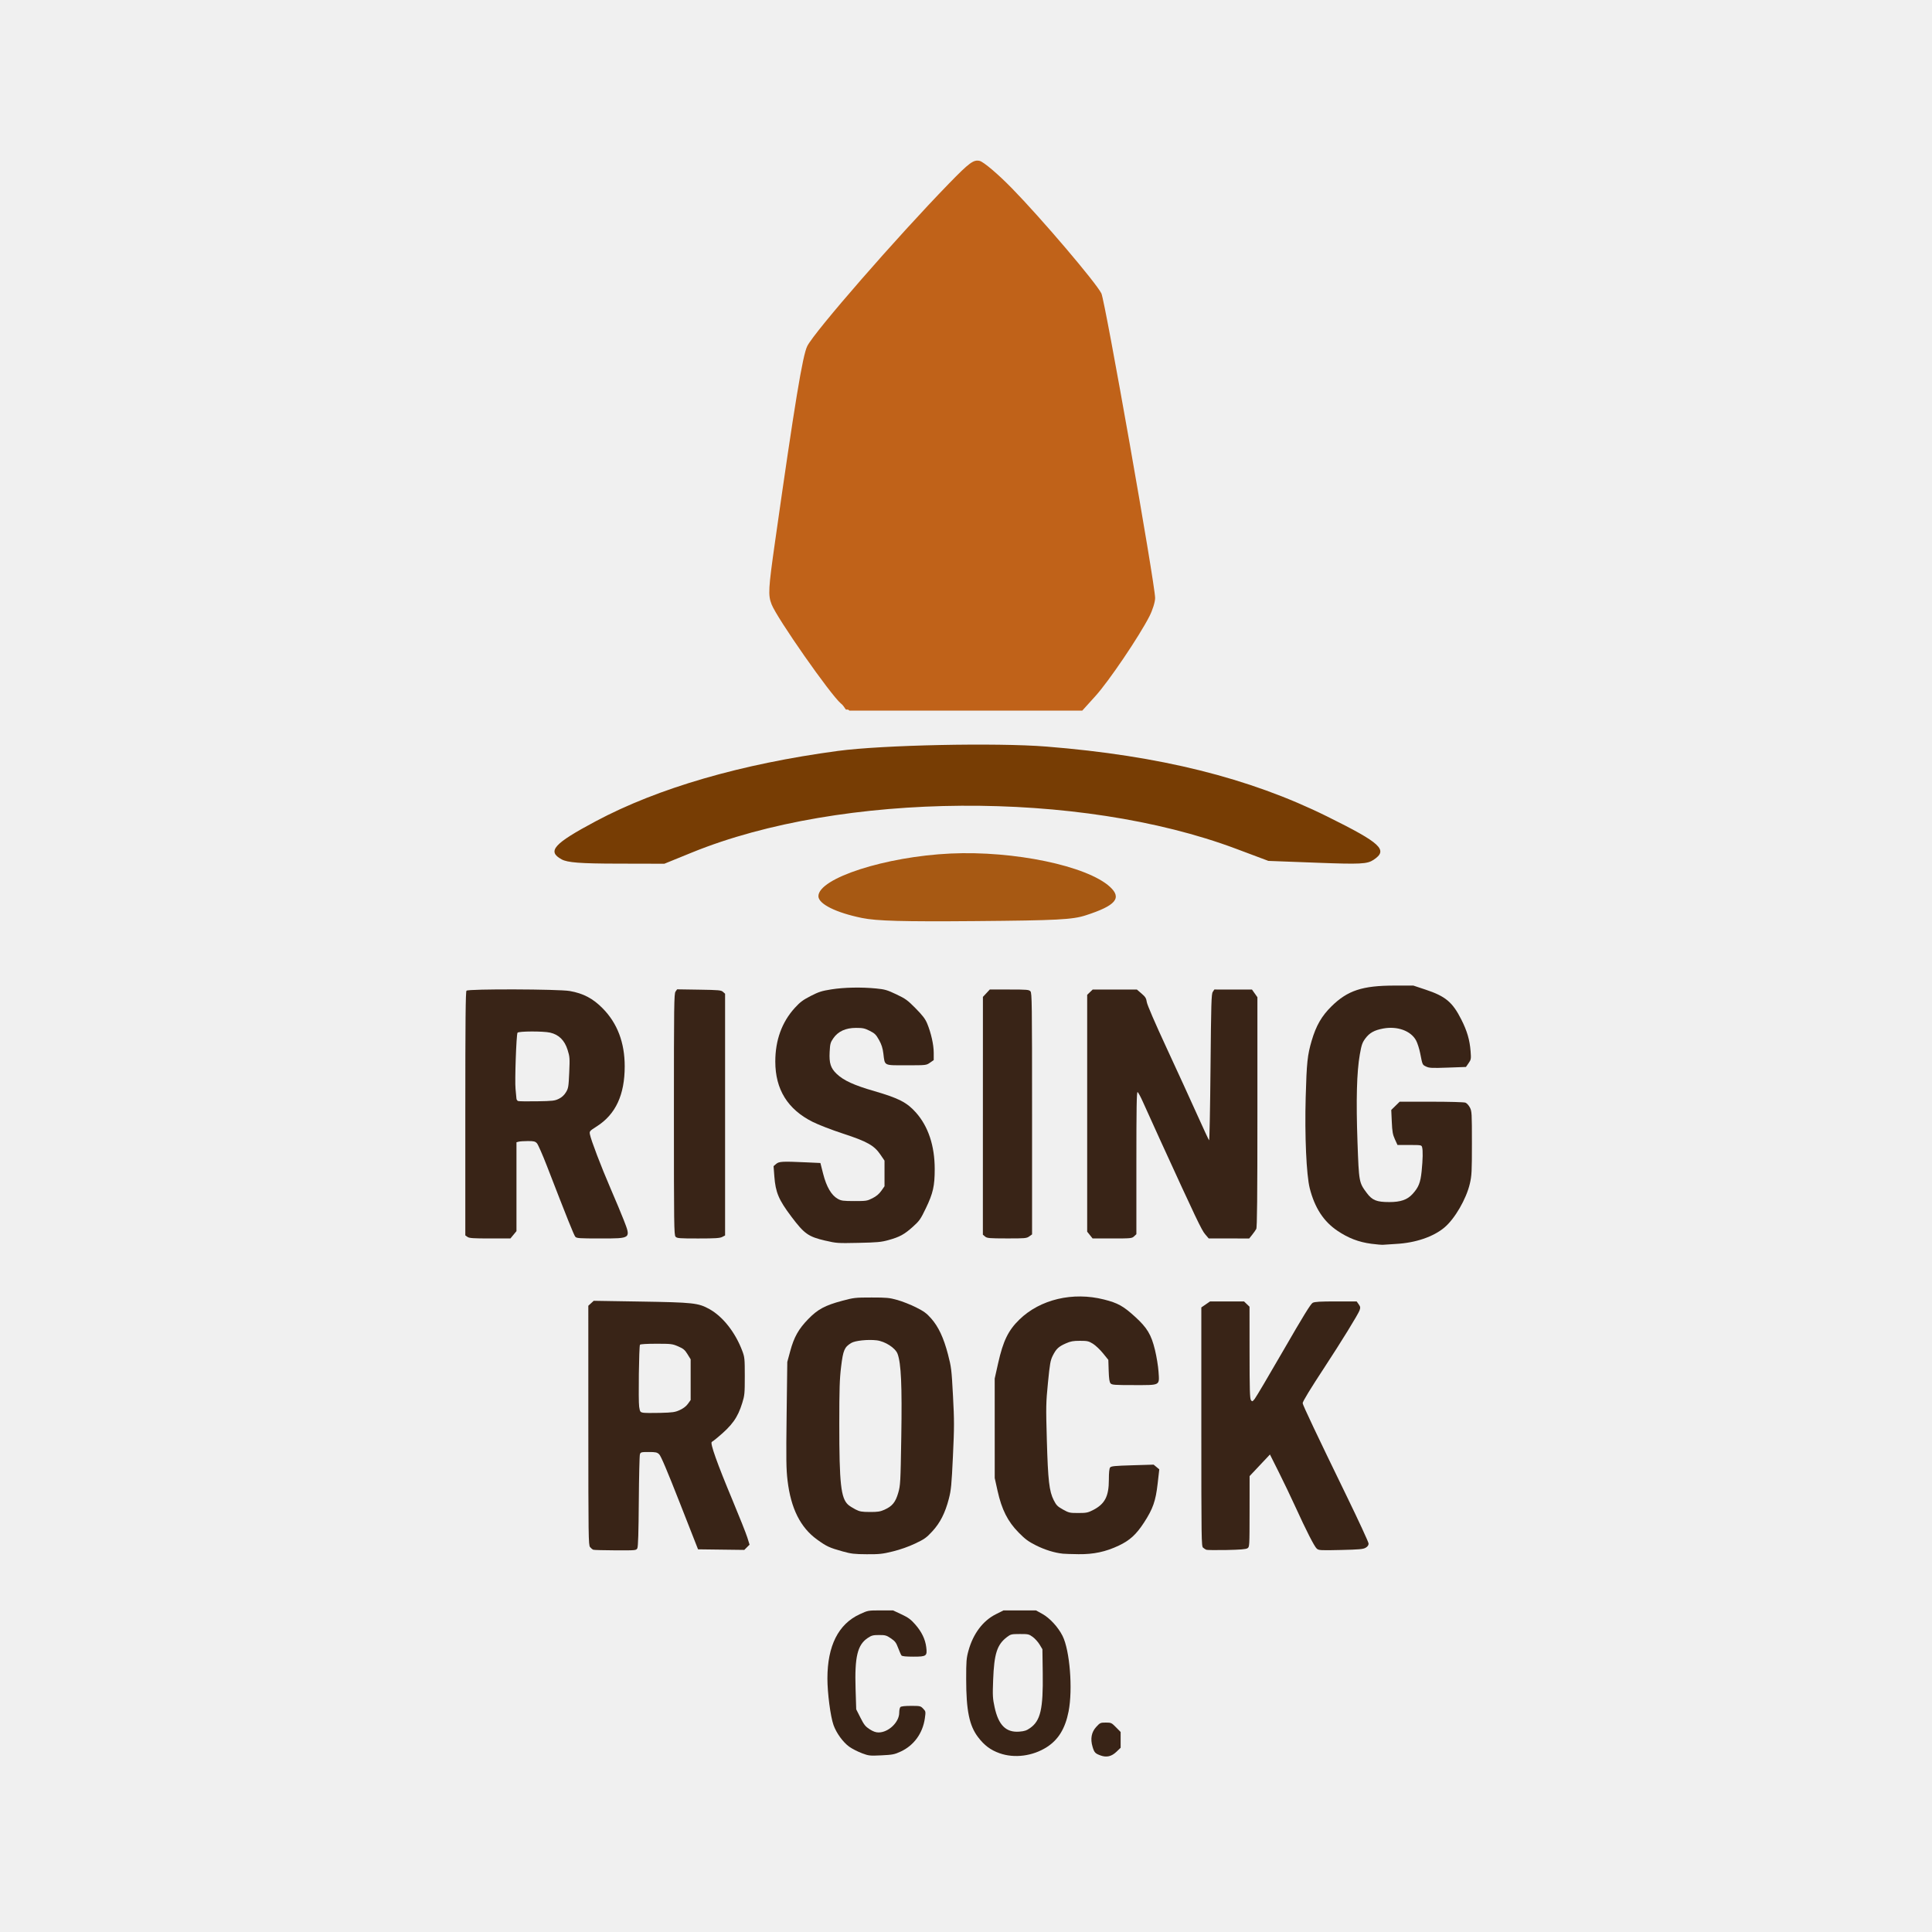
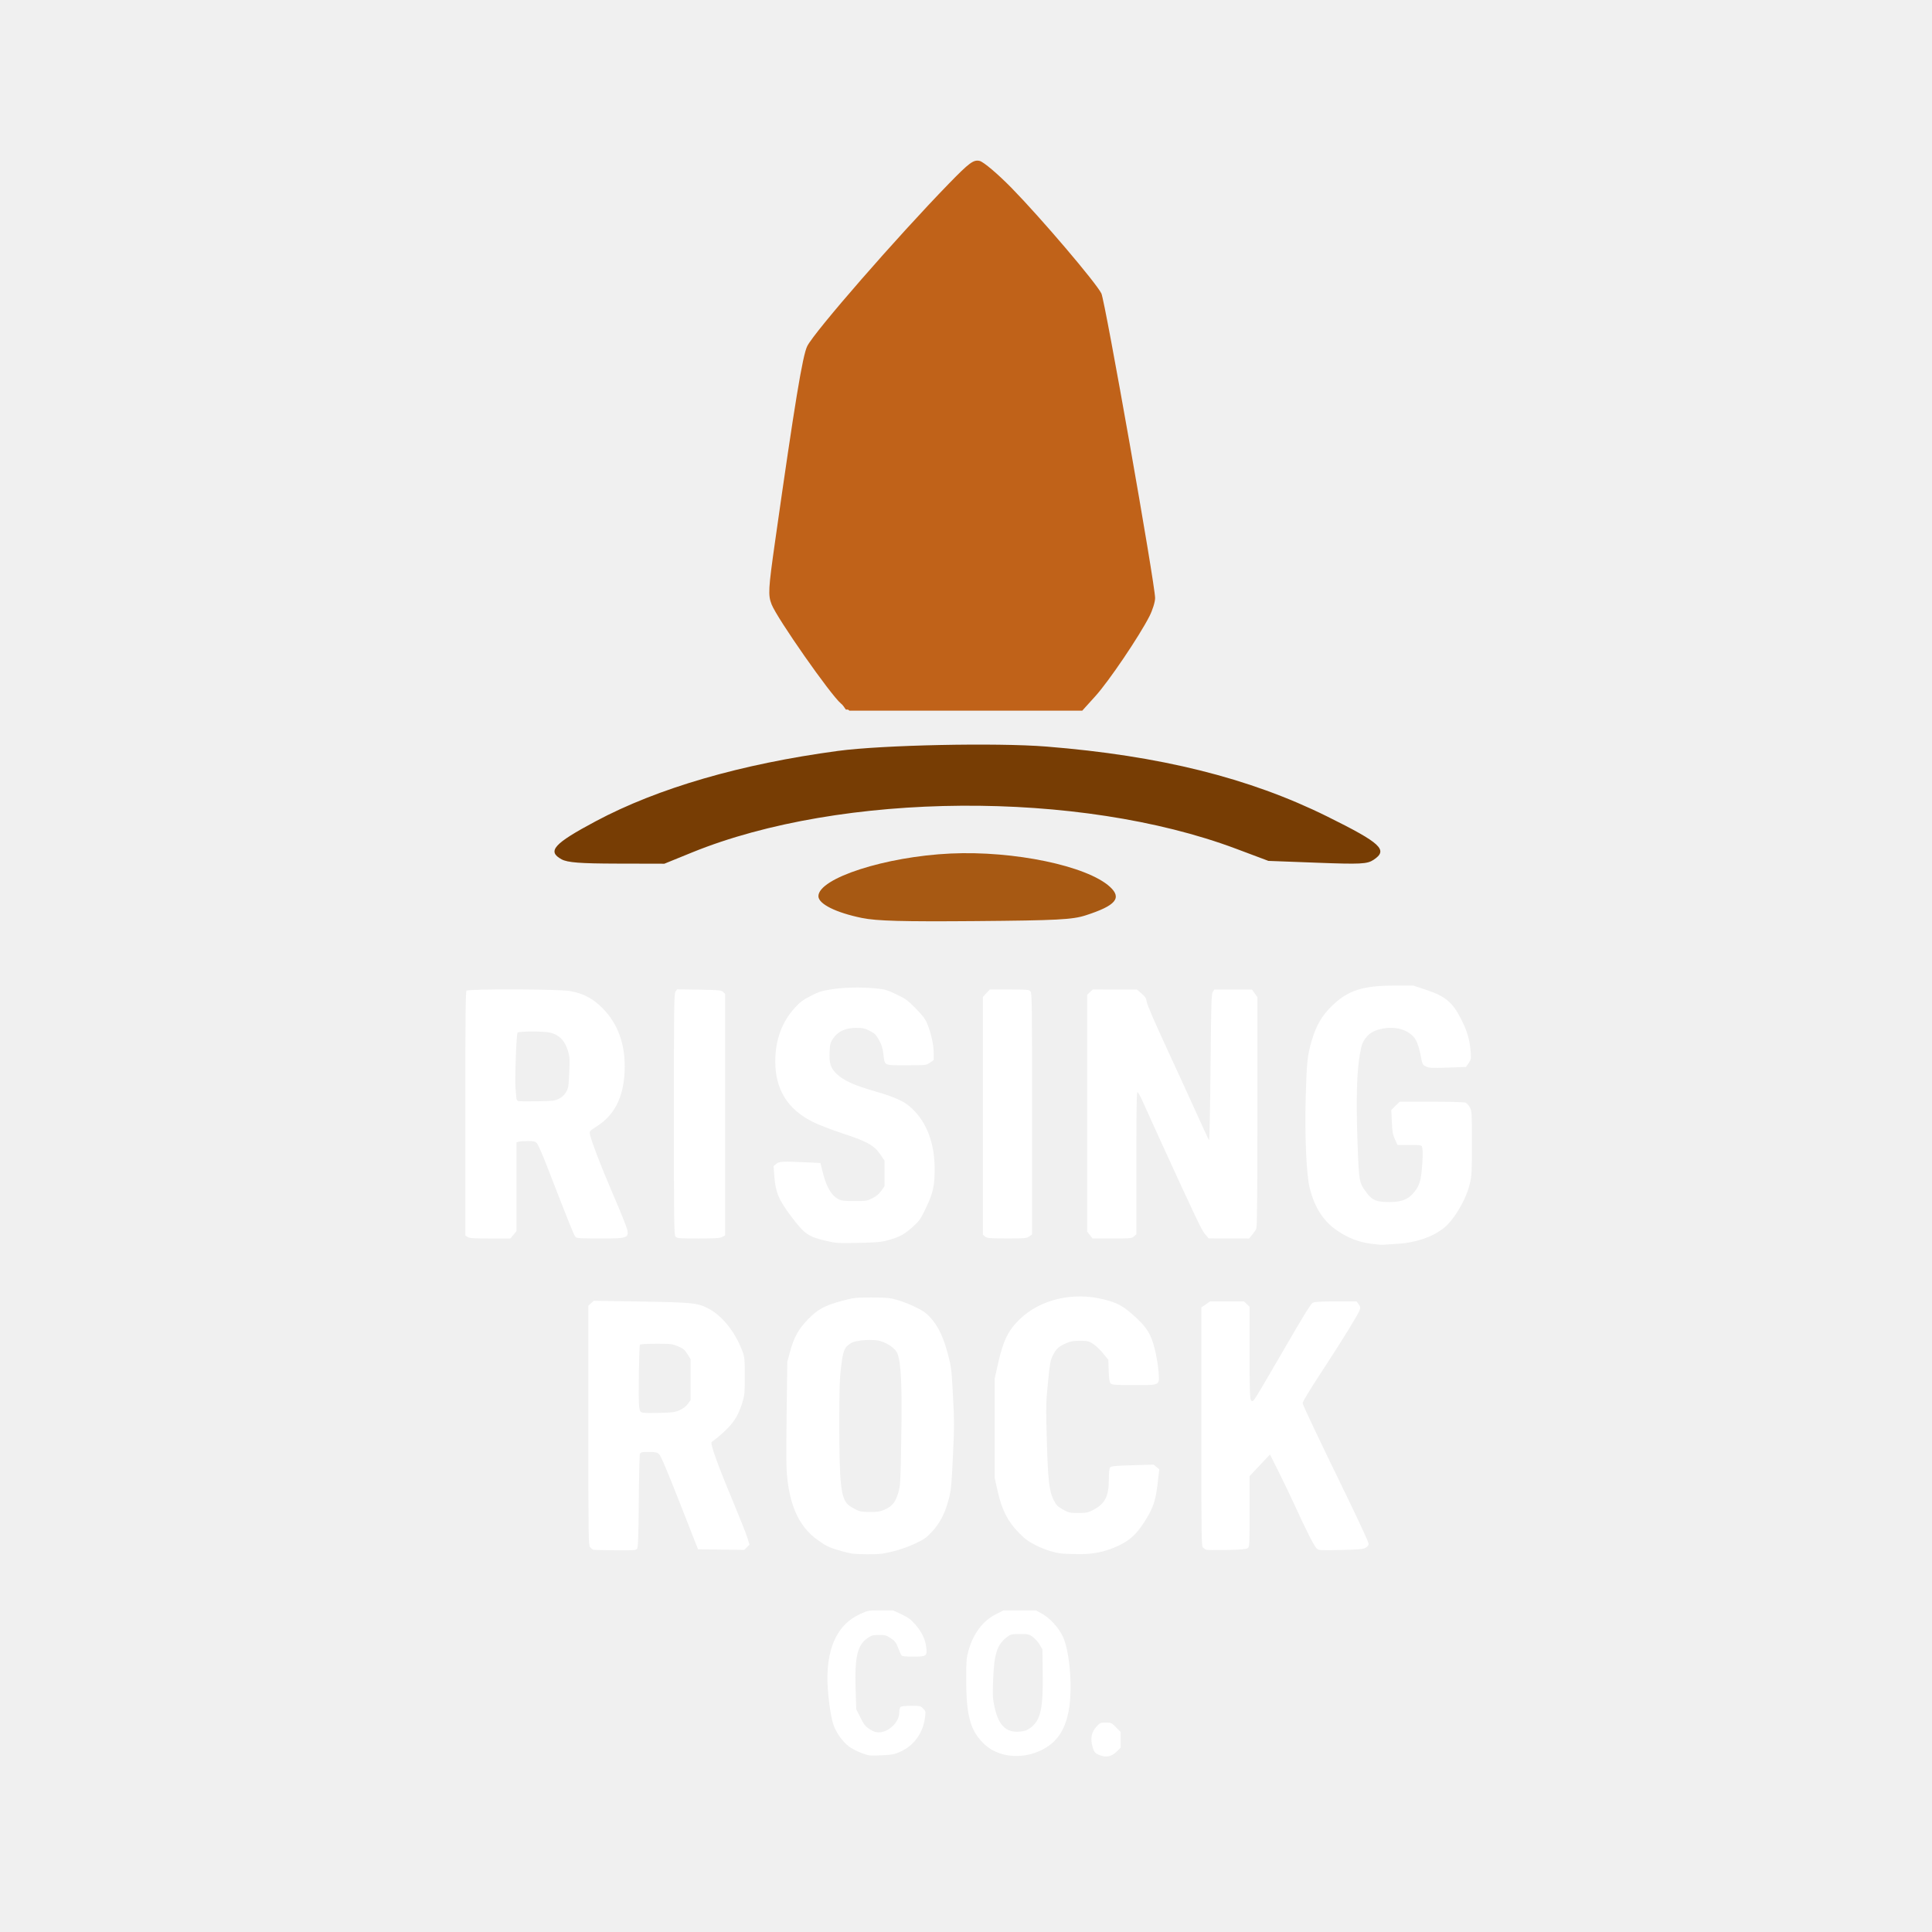
<svg xmlns="http://www.w3.org/2000/svg" width="180" height="180" viewBox="0 0 180 180" version="1.1" id="svg5" xml:space="preserve">
  <defs id="defs2" />
  <g id="layer1">
-     <g id="g21860" transform="matrix(1.088184,0,0,1.088184,-119.9701,-3.778207)">
-       <path style="fill:#c1631a;fill-opacity:1;stroke-width:0.674" d="m 179.583,59.811 c -1.697,-2.427 -3.085,-5.14 -3.085,-6.029 0,-2.506 2.65,-19.937 3.163,-20.802 0.251,-0.423 3.481,-4.165 7.177,-8.315 6.055,-6.798 6.844,-7.46 7.963,-6.676 1.401,0.981 7.574,7.913 8.992,10.095 0.511,0.787 1.905,7.157 3.098,14.156 2.428,14.243 2.468,13.887 -2.203,19.553 l -2.003,2.43 h -10.008 -10.008 z" id="path12243" />
-       <path style="fill:#a75913;fill-opacity:1;stroke-width:0.238" d="m 184.047,82.067 c -2.242,-0.46 -3.733,-1.207 -3.729,-1.867 0.009,-1.54 5.746,-3.391 11.315,-3.651 5.422,-0.253 11.679,1.053 13.642,2.848 1.056,0.966 0.504,1.614 -2.085,2.448 -1.128,0.363 -2.436,0.431 -9.412,0.489 -6.238,0.052 -8.476,-0.01 -9.731,-0.267 z" id="path18775" />
-       <path style="fill:#c06219;fill-opacity:1;stroke-width:0.238" d="m 182.246,63.705 c -0.896,-0.754 -5.462,-7.283 -5.934,-8.485 -0.312,-0.794 -0.284,-1.298 0.293,-5.362 1.69,-11.887 2.362,-15.97 2.761,-16.757 0.637,-1.257 7.67,-9.326 12.11,-13.894 1.764,-1.814 2.123,-2.08 2.648,-1.959 0.334,0.077 1.573,1.127 2.755,2.337 2.52,2.578 7.205,8.082 7.667,9.008 0.318,0.638 4.601,24.916 4.601,26.082 0,0.333 -0.218,1.033 -0.485,1.556 -0.887,1.738 -3.475,5.564 -4.623,6.833 l -1.131,1.251 h -9.967 -9.967 z" id="path19329" />
-       <path style="fill:#773d04;fill-opacity:1;stroke-width:0.238" d="m 158.333,77.047 c -1.268,-0.688 -0.683,-1.341 2.919,-3.261 5.336,-2.844 12.432,-4.905 20.73,-6.021 3.791,-0.51 13.585,-0.715 17.848,-0.374 9.723,0.777 17.376,2.682 24.042,5.983 4.644,2.3 5.257,2.875 3.965,3.722 -0.538,0.352 -1.108,0.381 -4.801,0.242 l -4.191,-0.158 -2.765,-1.037 c -13.42,-5.036 -33.775,-4.897 -46.588,0.318 l -2.363,0.962 -4.071,-0.009 c -3.143,-0.007 -4.22,-0.091 -4.726,-0.365 z" id="path20573" />
-       <path style="fill:#392417;fill-opacity:1;stroke-width:0.084" d="m 150.274,109.375 -0.187,-0.131 V 98.819 c 0,-7.996 0.024,-10.448 0.101,-10.526 0.164,-0.164 7.885,-0.14 8.841,0.027 1.161,0.203 1.988,0.639 2.823,1.489 1.255,1.277 1.882,2.929 1.882,4.96 0,2.436 -0.773,4.105 -2.378,5.132 -0.634,0.405 -0.65,0.424 -0.6,0.693 0.091,0.489 0.954,2.752 1.765,4.629 0.434,1.004 0.941,2.217 1.127,2.696 0.625,1.608 0.651,1.587 -1.992,1.587 -1.822,0 -2.036,-0.015 -2.152,-0.147 -0.118,-0.136 -0.671,-1.513 -2.441,-6.087 -0.368,-0.95 -0.749,-1.812 -0.846,-1.917 -0.152,-0.162 -0.264,-0.189 -0.774,-0.188 -0.328,6.7e-4 -0.681,0.024 -0.786,0.052 l -0.19,0.051 v 3.804 3.804 l -0.259,0.314 -0.259,0.314 h -1.744 c -1.442,0 -1.777,-0.023 -1.931,-0.131 z m 7.823,-11.828 c 0.259,-0.129 0.458,-0.312 0.607,-0.559 0.205,-0.34 0.226,-0.466 0.28,-1.681 0.055,-1.235 0.047,-1.352 -0.14,-1.948 -0.257,-0.819 -0.749,-1.305 -1.494,-1.476 -0.589,-0.135 -2.709,-0.128 -2.794,0.009 -0.103,0.167 -0.243,4.149 -0.169,4.808 0.039,0.348 0.073,0.714 0.076,0.815 0.003,0.101 0.072,0.203 0.153,0.227 0.081,0.024 0.811,0.033 1.622,0.02 1.338,-0.022 1.51,-0.042 1.86,-0.216 z" id="path21817" />
-       <path style="fill:#392417;fill-opacity:1;stroke-width:0.084" d="m 168.086,109.352 c -0.128,-0.142 -0.139,-0.989 -0.139,-10.47 0,-9.381 0.012,-10.333 0.137,-10.511 l 0.137,-0.195 1.876,0.029 c 1.703,0.026 1.893,0.044 2.054,0.19 l 0.177,0.16 v 10.347 10.347 l -0.249,0.129 c -0.2,0.103 -0.6,0.129 -2.051,0.129 -1.639,0 -1.815,-0.014 -1.942,-0.154 z" id="path21819" />
-       <path style="fill:#392417;fill-opacity:1;stroke-width:0.084" d="m 180.91,109.694 c -1.458,-0.342 -1.793,-0.579 -2.901,-2.048 -1.089,-1.445 -1.36,-2.083 -1.463,-3.447 l -0.067,-0.885 0.22,-0.189 c 0.25,-0.215 0.526,-0.229 2.594,-0.135 l 1.195,0.055 0.238,0.934 c 0.281,1.103 0.705,1.829 1.249,2.134 0.3,0.168 0.455,0.189 1.414,0.191 1.022,0.001 1.101,-0.011 1.559,-0.243 0.332,-0.168 0.567,-0.365 0.756,-0.634 l 0.274,-0.39 v -1.097 -1.097 l -0.342,-0.503 c -0.54,-0.796 -1.135,-1.132 -3.196,-1.806 -0.987,-0.323 -2.108,-0.756 -2.616,-1.011 -2.141,-1.074 -3.197,-2.779 -3.197,-5.166 0,-1.824 0.564,-3.375 1.666,-4.587 0.454,-0.499 0.697,-0.681 1.36,-1.022 0.693,-0.355 0.944,-0.436 1.776,-0.568 1.083,-0.172 2.566,-0.202 3.833,-0.077 0.747,0.073 0.943,0.13 1.727,0.502 0.795,0.377 0.962,0.499 1.657,1.204 0.596,0.605 0.821,0.901 0.984,1.294 0.334,0.806 0.561,1.817 0.561,2.505 v 0.627 l -0.32,0.222 c -0.32,0.222 -0.321,0.222 -2.019,0.222 -1.976,0 -1.839,0.07 -1.972,-1.003 -0.059,-0.476 -0.155,-0.775 -0.374,-1.168 -0.255,-0.457 -0.362,-0.562 -0.793,-0.779 -0.43,-0.217 -0.591,-0.252 -1.177,-0.252 -0.885,0 -1.535,0.299 -1.945,0.895 -0.244,0.355 -0.274,0.467 -0.311,1.17 -0.05,0.952 0.088,1.383 0.6,1.871 0.598,0.57 1.474,0.971 3.245,1.484 2.063,0.598 2.77,0.962 3.535,1.819 1.062,1.189 1.616,2.853 1.616,4.851 0,1.439 -0.141,2.066 -0.747,3.328 -0.466,0.97 -0.557,1.101 -1.124,1.61 -0.731,0.657 -1.127,0.873 -2.089,1.14 -0.624,0.173 -0.955,0.204 -2.569,0.238 -1.793,0.038 -1.885,0.031 -2.833,-0.191 z" id="path21821" />
-       <path style="fill:#392417;fill-opacity:1;stroke-width:0.084" d="m 194.589,109.342 -0.19,-0.158 0.002,-10.18 0.002,-10.18 0.294,-0.316 0.294,-0.316 h 1.671 c 1.512,0 1.684,0.015 1.81,0.154 0.128,0.142 0.139,0.99 0.139,10.483 v 10.329 l -0.245,0.174 c -0.228,0.162 -0.359,0.174 -1.917,0.171 -1.509,-0.003 -1.69,-0.018 -1.861,-0.161 z" id="path21823" />
-       <path style="fill:#392417;fill-opacity:1;stroke-width:0.084" d="m 203.562,109.216 -0.232,-0.29 V 98.785 88.645 l 0.236,-0.226 0.236,-0.226 1.891,5.44e-4 1.891,5.43e-4 0.395,0.339 c 0.334,0.286 0.405,0.401 0.455,0.735 0.036,0.243 0.694,1.767 1.699,3.936 0.902,1.947 2.074,4.506 2.605,5.688 0.531,1.182 0.995,2.178 1.03,2.214 0.035,0.036 0.09,-2.762 0.122,-6.219 0.051,-5.546 0.073,-6.309 0.192,-6.49 l 0.134,-0.205 1.612,0.002 1.612,0.002 0.232,0.328 0.232,0.328 v 9.828 c 0,7.305 -0.025,9.875 -0.098,10.012 -0.054,0.101 -0.212,0.326 -0.351,0.5 l -0.253,0.316 -1.734,-0.003 -1.734,-0.003 -0.308,-0.361 c -0.299,-0.35 -0.774,-1.346 -3.844,-8.058 -0.604,-1.321 -1.264,-2.777 -1.467,-3.238 -0.203,-0.46 -0.415,-0.852 -0.471,-0.871 -0.079,-0.026 -0.102,1.341 -0.102,6.066 v 6.1 l -0.195,0.183 c -0.187,0.175 -0.266,0.183 -1.874,0.183 h -1.679 z" id="path21825" />
-       <path style="fill:#392417;fill-opacity:1;stroke-width:0.084" d="m 227.643,109.958 c -1.073,-0.142 -1.959,-0.483 -2.892,-1.113 -1.182,-0.798 -1.941,-1.965 -2.366,-3.636 -0.288,-1.131 -0.438,-4.509 -0.347,-7.793 0.083,-2.976 0.149,-3.608 0.513,-4.844 0.379,-1.287 0.855,-2.113 1.694,-2.939 1.381,-1.361 2.651,-1.778 5.414,-1.778 h 1.598 l 1.053,0.35 c 1.698,0.564 2.301,1.068 3.053,2.557 0.495,0.98 0.719,1.746 0.794,2.716 0.05,0.658 0.041,0.711 -0.172,1.019 l -0.225,0.325 -1.552,0.056 c -1.359,0.049 -1.589,0.038 -1.85,-0.086 -0.332,-0.158 -0.319,-0.13 -0.513,-1.123 -0.077,-0.394 -0.237,-0.896 -0.356,-1.116 -0.445,-0.826 -1.606,-1.247 -2.814,-1.022 -0.766,0.143 -1.177,0.373 -1.533,0.857 -0.26,0.354 -0.324,0.542 -0.471,1.372 -0.262,1.483 -0.326,3.914 -0.198,7.491 0.123,3.441 0.128,3.468 0.799,4.366 0.465,0.622 0.842,0.773 1.926,0.773 0.967,0 1.536,-0.197 1.983,-0.684 0.525,-0.574 0.685,-0.974 0.785,-1.964 0.102,-1.018 0.117,-1.76 0.039,-2.049 -0.049,-0.183 -0.084,-0.19 -1.079,-0.19 h -1.028 l -0.221,-0.484 c -0.186,-0.408 -0.228,-0.645 -0.267,-1.5 l -0.046,-1.016 0.36,-0.353 0.36,-0.353 h 2.708 c 1.526,0 2.801,0.035 2.921,0.081 0.118,0.045 0.289,0.231 0.385,0.418 0.163,0.319 0.172,0.485 0.172,3.047 0,2.468 -0.016,2.778 -0.179,3.478 -0.305,1.306 -1.284,2.996 -2.168,3.741 -0.95,0.801 -2.479,1.322 -4.14,1.411 -0.487,0.026 -0.979,0.058 -1.095,0.072 -0.116,0.014 -0.586,-0.025 -1.045,-0.086 z" id="path21827" />
-       <path style="fill:#392417;fill-opacity:1;stroke-width:0.084" d="m 161.039,136.153 c -0.07,-0.025 -0.192,-0.126 -0.272,-0.225 -0.136,-0.168 -0.146,-0.844 -0.147,-10.42 l -0.002,-10.241 0.232,-0.212 0.232,-0.212 3.96,0.064 c 4.586,0.074 4.989,0.118 5.946,0.648 1.151,0.638 2.221,2 2.813,3.58 0.201,0.537 0.214,0.664 0.214,2.165 0,1.48 -0.016,1.645 -0.218,2.294 -0.395,1.267 -0.856,1.908 -2.128,2.966 -0.202,0.168 -0.418,0.333 -0.48,0.368 -0.163,0.091 0.455,1.827 1.776,4.99 0.59,1.413 1.16,2.847 1.266,3.187 l 0.192,0.617 -0.225,0.225 -0.225,0.225 -1.98,-0.025 -1.98,-0.025 -1.559,-3.97 c -1.094,-2.787 -1.621,-4.028 -1.768,-4.166 -0.184,-0.172 -0.294,-0.196 -0.896,-0.196 -0.635,0 -0.691,0.014 -0.753,0.19 -0.037,0.104 -0.08,1.914 -0.096,4.023 -0.02,2.676 -0.057,3.89 -0.125,4.023 -0.096,0.188 -0.113,0.189 -1.873,0.183 -0.977,-0.004 -1.833,-0.027 -1.902,-0.052 z m 7.414,-11.957 c 0.3,-0.137 0.545,-0.326 0.695,-0.535 l 0.232,-0.323 v -1.743 -1.743 l -0.271,-0.439 c -0.229,-0.372 -0.35,-0.473 -0.796,-0.666 -0.498,-0.215 -0.596,-0.227 -1.873,-0.227 -0.806,0 -1.368,0.034 -1.399,0.084 -0.086,0.139 -0.147,4.808 -0.07,5.307 0.066,0.425 0.093,0.467 0.324,0.512 0.138,0.027 0.801,0.035 1.473,0.017 1.086,-0.029 1.273,-0.056 1.685,-0.244 z" id="path21829" />
-       <path style="fill:#392417;fill-opacity:1;stroke-width:0.084" d="m 182.395,136.301 c -1.142,-0.318 -1.371,-0.425 -2.19,-1.016 -1.427,-1.03 -2.244,-2.663 -2.529,-5.055 -0.116,-0.975 -0.127,-1.781 -0.079,-5.644 l 0.057,-4.507 0.251,-0.927 c 0.326,-1.203 0.713,-1.892 1.539,-2.741 0.819,-0.842 1.434,-1.173 2.909,-1.568 1.002,-0.268 1.124,-0.282 2.511,-0.282 1.307,-3e-4 1.537,0.022 2.221,0.214 0.42,0.118 1.134,0.401 1.588,0.628 0.675,0.339 0.91,0.51 1.296,0.948 0.627,0.709 1.072,1.659 1.441,3.073 0.286,1.096 0.31,1.292 0.43,3.547 0.115,2.145 0.114,2.67 -0.004,5.181 -0.116,2.468 -0.157,2.892 -0.349,3.637 -0.316,1.222 -0.747,2.07 -1.425,2.803 -0.498,0.539 -0.675,0.664 -1.464,1.037 -0.566,0.268 -1.269,0.515 -1.905,0.672 -0.892,0.219 -1.151,0.247 -2.232,0.241 -1.069,-0.006 -1.33,-0.036 -2.066,-0.241 z m 3.591,-3.577 c 0.656,-0.293 0.937,-0.64 1.167,-1.44 0.185,-0.645 0.197,-0.854 0.261,-4.802 0.071,-4.378 -0.013,-6.277 -0.318,-7.097 -0.187,-0.505 -1.071,-1.075 -1.8,-1.159 -0.75,-0.087 -1.837,0.027 -2.166,0.228 -0.585,0.356 -0.696,0.615 -0.867,2.025 -0.13,1.067 -0.156,1.903 -0.157,4.909 -7.3e-4,5.111 0.137,6.36 0.762,6.92 0.111,0.099 0.391,0.277 0.622,0.396 0.364,0.187 0.532,0.217 1.232,0.22 0.68,0.003 0.884,-0.029 1.264,-0.198 z" id="path21831" />
-       <path style="fill:#392417;fill-opacity:1;stroke-width:0.084" d="m 201.224,136.491 c -0.691,-0.071 -1.527,-0.331 -2.275,-0.706 -0.655,-0.329 -0.926,-0.53 -1.492,-1.104 -0.927,-0.94 -1.445,-1.967 -1.8,-3.566 l -0.243,-1.095 -10e-4,-4.261 -0.001,-4.261 0.295,-1.317 c 0.427,-1.904 0.867,-2.808 1.822,-3.735 1.776,-1.726 4.571,-2.388 7.235,-1.715 1.193,0.301 1.652,0.556 2.665,1.478 1.033,0.94 1.386,1.527 1.703,2.831 0.139,0.572 0.277,1.414 0.306,1.87 0.079,1.216 0.198,1.15 -2.106,1.15 -1.674,0 -1.883,-0.015 -2,-0.147 -0.097,-0.109 -0.139,-0.39 -0.161,-1.081 l -0.03,-0.933 -0.459,-0.566 c -0.253,-0.311 -0.641,-0.678 -0.864,-0.815 -0.364,-0.224 -0.476,-0.249 -1.109,-0.249 -0.573,0 -0.796,0.04 -1.199,0.218 -0.626,0.275 -0.834,0.469 -1.123,1.046 -0.206,0.412 -0.252,0.669 -0.415,2.317 -0.172,1.747 -0.178,2.029 -0.096,4.923 0.098,3.462 0.202,4.373 0.591,5.143 0.218,0.431 0.322,0.536 0.787,0.796 0.506,0.283 0.58,0.3 1.309,0.3 0.688,0 0.827,-0.027 1.256,-0.245 1.023,-0.52 1.367,-1.176 1.367,-2.606 0,-0.597 0.036,-0.954 0.105,-1.045 0.089,-0.116 0.385,-0.145 1.917,-0.191 l 1.811,-0.054 0.242,0.201 0.242,0.201 -0.14,1.226 c -0.169,1.489 -0.402,2.154 -1.169,3.333 -0.661,1.018 -1.215,1.524 -2.155,1.969 -1.128,0.533 -2.156,0.753 -3.45,0.737 -0.588,-0.007 -1.201,-0.027 -1.364,-0.044 z" id="path21833" />
-       <path style="fill:#392417;fill-opacity:1;stroke-width:0.084" d="m 213.524,136.158 c -0.07,-0.029 -0.193,-0.11 -0.274,-0.181 -0.139,-0.121 -0.147,-0.72 -0.147,-10.347 v -10.219 l 0.373,-0.257 0.373,-0.257 h 1.454 1.454 l 0.236,0.226 0.236,0.226 0.003,3.923 c 0.002,3.163 0.025,3.952 0.117,4.073 0.107,0.141 0.126,0.135 0.313,-0.088 0.11,-0.131 1.223,-2.013 2.474,-4.181 1.697,-2.941 2.332,-3.972 2.502,-4.061 0.174,-0.091 0.641,-0.118 1.995,-0.118 h 1.768 l 0.173,0.243 c 0.15,0.211 0.16,0.28 0.076,0.522 -0.115,0.33 -1.577,2.707 -2.976,4.837 -1.251,1.906 -1.895,2.964 -1.895,3.112 0,0.143 1.23,2.74 3.735,7.887 1.05,2.157 1.909,4.016 1.909,4.131 0,0.142 -0.08,0.256 -0.252,0.357 -0.213,0.126 -0.538,0.155 -2.127,0.192 -1.757,0.04 -1.887,0.033 -2.058,-0.117 -0.208,-0.183 -0.892,-1.522 -1.839,-3.599 -0.359,-0.788 -0.994,-2.114 -1.411,-2.946 l -0.758,-1.514 -0.871,0.925 -0.871,0.925 -0.003,3.034 c -0.003,3.025 -0.004,3.034 -0.187,3.148 -0.133,0.083 -0.626,0.123 -1.79,0.146 -0.884,0.017 -1.663,0.008 -1.733,-0.021 z" id="path21835" />
-       <path style="fill:#392417;fill-opacity:1;stroke-width:0.084" d="m 184.034,153.573 c -0.35,-0.129 -0.834,-0.378 -1.077,-0.552 -0.532,-0.383 -1.102,-1.168 -1.346,-1.856 -0.261,-0.736 -0.522,-2.735 -0.522,-3.987 0.001,-2.793 0.936,-4.653 2.763,-5.497 0.712,-0.329 0.717,-0.33 1.786,-0.33 h 1.072 l 0.716,0.336 c 0.588,0.276 0.8,0.431 1.186,0.871 0.542,0.617 0.853,1.257 0.937,1.93 0.097,0.773 0.029,0.823 -1.099,0.823 -0.65,0 -0.964,-0.032 -1.021,-0.105 -0.045,-0.058 -0.173,-0.347 -0.284,-0.642 -0.171,-0.457 -0.264,-0.579 -0.622,-0.821 -0.379,-0.257 -0.478,-0.285 -1.011,-0.284 -0.512,3.1e-4 -0.64,0.033 -0.962,0.247 -0.889,0.59 -1.135,1.61 -1.05,4.353 l 0.055,1.761 0.362,0.716 c 0.307,0.607 0.426,0.758 0.787,0.99 0.301,0.194 0.525,0.274 0.766,0.274 0.849,0 1.767,-0.877 1.767,-1.688 0,-0.211 0.045,-0.43 0.101,-0.486 0.065,-0.065 0.393,-0.101 0.911,-0.101 0.779,0 0.819,0.009 1.038,0.238 0.223,0.233 0.226,0.25 0.145,0.826 -0.182,1.285 -0.939,2.326 -2.069,2.848 -0.534,0.246 -0.692,0.277 -1.643,0.323 -1.007,0.048 -1.08,0.04 -1.688,-0.184 z" id="path21837" />
-       <path style="fill:#392417;fill-opacity:1;stroke-width:0.084" d="m 195.829,153.58 c -0.775,-0.275 -1.311,-0.677 -1.848,-1.386 -0.745,-0.984 -1.009,-2.276 -1.011,-4.947 -0.001,-1.558 0.018,-1.799 0.197,-2.451 0.398,-1.445 1.233,-2.558 2.337,-3.113 l 0.661,-0.333 h 1.389 1.389 l 0.535,0.294 c 0.642,0.353 1.358,1.128 1.74,1.884 0.626,1.24 0.892,4.567 0.519,6.475 -0.285,1.455 -0.87,2.415 -1.86,3.05 -1.209,0.775 -2.773,0.979 -4.047,0.527 z m 2.615,-2.157 c 0.892,-0.629 1.122,-1.626 1.081,-4.682 l -0.028,-2.064 -0.238,-0.398 c -0.131,-0.219 -0.394,-0.513 -0.585,-0.653 -0.327,-0.24 -0.391,-0.255 -1.11,-0.253 -0.71,0.002 -0.785,0.019 -1.087,0.248 -0.865,0.654 -1.113,1.422 -1.199,3.702 -0.05,1.334 -0.038,1.566 0.127,2.324 0.332,1.532 0.978,2.17 2.109,2.084 0.444,-0.034 0.626,-0.094 0.931,-0.309 z" id="path21839" />
-       <path style="fill:#392417;fill-opacity:1;stroke-width:0.084" d="m 204.476,153.77 c -0.461,-0.167 -0.539,-0.251 -0.685,-0.74 -0.205,-0.685 -0.098,-1.257 0.319,-1.71 0.32,-0.348 0.359,-0.365 0.813,-0.365 0.458,0 0.493,0.016 0.874,0.403 l 0.397,0.403 v 0.675 0.675 l -0.358,0.344 c -0.42,0.403 -0.845,0.502 -1.36,0.316 z" id="path21841" />
+     <g id="g340">
+       <path style="fill:#c1631a;fill-opacity:1;stroke-width:0.733" d="m 75.449,61.307 c -1.846,-2.641 -3.357,-5.593 -3.357,-6.56 0,-2.727 2.884,-21.696 3.441,-22.636 0.273,-0.461 3.788,-4.533 7.81,-9.049 6.589,-7.398 7.448,-8.118 8.665,-7.265 1.524,1.068 8.242,8.61 9.785,10.986 0.556,0.856 2.073,7.788 3.371,15.404 2.642,15.499 2.685,15.112 -2.397,21.278 l -2.18,2.645 H 89.697 78.806 Z" id="path12243" />
+       <path style="fill:#a75913;fill-opacity:1;stroke-width:0.259" d="m 80.307,85.526 c -2.44,-0.501 -4.062,-1.313 -4.058,-2.032 0.01,-1.676 6.252,-3.69 12.313,-3.973 5.9,-0.275 12.709,1.146 14.845,3.099 1.149,1.051 0.548,1.757 -2.269,2.664 -1.228,0.395 -2.651,0.469 -10.242,0.532 -6.788,0.056 -9.224,-0.01 -10.589,-0.291 z" id="path18775" />
+       <path style="fill:#c06219;fill-opacity:1;stroke-width:0.259" d="m 78.347,65.544 c -0.975,-0.82 -5.944,-7.925 -6.458,-9.233 -0.339,-0.864 -0.309,-1.412 0.319,-5.834 1.838,-12.935 2.57,-17.378 3.004,-18.234 0.693,-1.368 8.346,-10.148 13.178,-15.119 1.919,-1.974 2.31,-2.263 2.881,-2.131 0.364,0.084 1.711,1.227 2.998,2.543 2.742,2.805 7.84,8.794 8.343,9.802 0.346,0.694 5.007,27.113 5.007,28.382 0,0.362 -0.238,1.124 -0.528,1.694 -0.965,1.892 -3.782,6.055 -5.03,7.436 l -1.231,1.361 H 89.984 79.137 Z" id="path19329" />
+       <path style="fill:#773d04;fill-opacity:1;stroke-width:0.259" d="m 52.326,80.063 c -1.38,-0.748 -0.743,-1.46 3.176,-3.549 5.806,-3.095 13.528,-5.337 22.559,-6.552 4.125,-0.555 14.783,-0.778 19.422,-0.407 10.581,0.846 18.908,2.918 26.162,6.511 5.053,2.503 5.72,3.129 4.314,4.05 -0.585,0.383 -1.205,0.415 -5.224,0.263 l -4.56,-0.172 -3.008,-1.129 C 100.562,73.598 78.412,73.749 64.469,79.424 l -2.571,1.046 -4.43,-0.01 c -3.42,-0.008 -4.592,-0.099 -5.143,-0.397 z" id="path20573" />
+       <path style="fill:#ffffff;fill-opacity:1;stroke-width:0.092" d="m 43.556,115.242 -0.204,-0.143 v -11.344 c 0,-8.701 0.026,-11.37 0.11,-11.454 0.178,-0.178 8.58,-0.153 9.621,0.029 1.263,0.221 2.163,0.696 3.072,1.621 1.366,1.39 2.048,3.188 2.048,5.397 0,2.651 -0.842,4.467 -2.588,5.584 -0.69,0.441 -0.707,0.462 -0.653,0.754 0.099,0.532 1.038,2.995 1.92,5.037 0.472,1.092 1.024,2.412 1.226,2.934 0.68,1.75 0.708,1.727 -2.168,1.727 -1.983,0 -2.216,-0.016 -2.341,-0.16 -0.129,-0.148 -0.73,-1.647 -2.656,-6.623 -0.4,-1.034 -0.815,-1.972 -0.921,-2.086 -0.166,-0.177 -0.287,-0.206 -0.842,-0.205 -0.357,7.3e-4 -0.741,0.026 -0.855,0.057 l -0.206,0.055 v 4.14 4.14 l -0.282,0.342 -0.282,0.342 h -1.898 c -1.57,0 -1.933,-0.025 -2.102,-0.143 z m 8.512,-12.871 c 0.282,-0.14 0.499,-0.34 0.661,-0.608 0.223,-0.369 0.246,-0.507 0.305,-1.829 0.06,-1.344 0.051,-1.471 -0.152,-2.119 -0.279,-0.891 -0.815,-1.42 -1.626,-1.607 -0.641,-0.147 -2.948,-0.139 -3.04,0.01 -0.112,0.181 -0.265,4.515 -0.184,5.232 0.042,0.378 0.08,0.777 0.083,0.887 0.003,0.11 0.078,0.221 0.166,0.247 0.088,0.026 0.882,0.036 1.765,0.021 1.456,-0.024 1.643,-0.045 2.024,-0.235 z" id="path21817" />
+       <path style="fill:#ffffff;fill-opacity:1;stroke-width:0.092" d="m 62.939,115.217 c -0.139,-0.154 -0.152,-1.076 -0.152,-11.393 0,-10.208 0.013,-11.245 0.149,-11.438 l 0.149,-0.212 2.042,0.032 c 1.853,0.029 2.06,0.048 2.235,0.206 l 0.193,0.175 v 11.259 11.259 l -0.27,0.14 c -0.218,0.113 -0.653,0.14 -2.232,0.14 -1.784,0 -1.975,-0.015 -2.113,-0.168 z" id="path21819" />
+       <path style="fill:#ffffff;fill-opacity:1;stroke-width:0.092" d="m 76.893,115.589 c -1.587,-0.373 -1.952,-0.63 -3.157,-2.229 -1.185,-1.572 -1.48,-2.267 -1.592,-3.751 l -0.073,-0.963 0.24,-0.206 c 0.272,-0.234 0.573,-0.25 2.823,-0.147 l 1.3,0.059 0.259,1.016 c 0.305,1.2 0.768,1.99 1.359,2.322 0.326,0.183 0.495,0.206 1.538,0.207 1.112,0.001 1.198,-0.012 1.696,-0.264 0.362,-0.183 0.617,-0.397 0.822,-0.69 l 0.298,-0.425 v -1.194 -1.194 l -0.372,-0.548 c -0.588,-0.866 -1.235,-1.232 -3.478,-1.966 -1.074,-0.351 -2.294,-0.823 -2.847,-1.1 -2.33,-1.168 -3.479,-3.024 -3.479,-5.621 0,-1.984 0.613,-3.673 1.813,-4.991 0.494,-0.543 0.758,-0.741 1.48,-1.112 0.754,-0.387 1.028,-0.474 1.933,-0.618 1.179,-0.187 2.793,-0.22 4.171,-0.084 0.813,0.08 1.026,0.142 1.879,0.547 0.865,0.41 1.047,0.543 1.803,1.311 0.648,0.659 0.893,0.981 1.07,1.408 0.364,0.877 0.61,1.977 0.61,2.726 v 0.683 l -0.349,0.242 c -0.349,0.242 -0.349,0.242 -2.197,0.242 -2.151,0 -2.001,0.076 -2.146,-1.091 -0.064,-0.518 -0.168,-0.844 -0.407,-1.271 -0.278,-0.497 -0.394,-0.611 -0.863,-0.848 -0.468,-0.236 -0.643,-0.274 -1.281,-0.274 -0.964,0 -1.67,0.325 -2.117,0.974 -0.266,0.386 -0.298,0.508 -0.338,1.274 -0.054,1.036 0.096,1.505 0.652,2.036 0.65,0.62 1.604,1.057 3.532,1.615 2.244,0.651 3.014,1.047 3.847,1.979 1.155,1.294 1.758,3.104 1.758,5.279 0,1.565 -0.153,2.249 -0.813,3.622 -0.507,1.055 -0.606,1.198 -1.223,1.752 -0.795,0.714 -1.227,0.95 -2.273,1.241 -0.679,0.189 -1.039,0.222 -2.796,0.259 -1.951,0.041 -2.051,0.034 -3.083,-0.208 z" id="path21821" />
+       <path style="fill:#ffffff;fill-opacity:1;stroke-width:0.092" d="m 91.779,115.206 -0.206,-0.172 0.002,-11.078 0.002,-11.078 0.32,-0.344 0.32,-0.344 h 1.818 c 1.645,0 1.832,0.016 1.97,0.168 0.139,0.154 0.152,1.077 0.152,11.407 v 11.24 l -0.266,0.19 c -0.248,0.177 -0.391,0.189 -2.086,0.187 -1.643,-0.003 -1.839,-0.02 -2.026,-0.175 z" id="path21823" />
+       <path style="fill:#ffffff;fill-opacity:1;stroke-width:0.092" d="m 101.542,115.068 -0.252,-0.316 V 103.718 92.683 l 0.257,-0.246 0.257,-0.246 2.058,5.92e-4 2.058,5.91e-4 0.43,0.369 c 0.363,0.311 0.44,0.436 0.495,0.8 0.04,0.264 0.755,1.922 1.848,4.283 0.981,2.119 2.257,4.904 2.835,6.19 0.578,1.286 1.083,2.37 1.121,2.41 0.038,0.04 0.098,-3.006 0.133,-6.767 0.055,-6.036 0.08,-6.865 0.209,-7.062 l 0.146,-0.223 1.754,0.002 1.754,0.002 0.252,0.356 0.252,0.356 v 10.694 c 0,7.949 -0.027,10.746 -0.107,10.895 -0.059,0.11 -0.231,0.355 -0.382,0.544 l -0.275,0.344 -1.887,-0.003 -1.887,-0.003 -0.336,-0.393 c -0.326,-0.381 -0.843,-1.465 -4.183,-8.769 -0.657,-1.437 -1.376,-3.022 -1.597,-3.523 -0.221,-0.501 -0.452,-0.927 -0.512,-0.947 -0.086,-0.029 -0.111,1.459 -0.111,6.601 v 6.638 l -0.212,0.199 c -0.203,0.191 -0.289,0.199 -2.04,0.199 h -1.828 z" id="path21825" />
+       <path style="fill:#ffffff;fill-opacity:1;stroke-width:0.092" d="m 127.747,115.877 c -1.168,-0.155 -2.132,-0.526 -3.147,-1.211 -1.286,-0.868 -2.112,-2.138 -2.574,-3.957 -0.313,-1.231 -0.476,-4.907 -0.377,-8.48 0.09,-3.239 0.163,-3.926 0.559,-5.271 0.412,-1.4 0.93,-2.299 1.843,-3.199 1.503,-1.481 2.885,-1.935 5.891,-1.935 h 1.739 l 1.146,0.381 c 1.848,0.614 2.503,1.162 3.323,2.782 0.539,1.066 0.783,1.9 0.864,2.955 0.055,0.716 0.045,0.773 -0.187,1.109 l -0.245,0.354 -1.689,0.061 c -1.478,0.053 -1.729,0.042 -2.013,-0.094 -0.362,-0.172 -0.347,-0.141 -0.559,-1.222 -0.084,-0.429 -0.258,-0.975 -0.387,-1.214 -0.484,-0.898 -1.748,-1.357 -3.062,-1.112 -0.834,0.155 -1.281,0.405 -1.668,0.932 -0.283,0.385 -0.353,0.59 -0.512,1.493 -0.285,1.614 -0.355,4.259 -0.216,8.152 0.134,3.744 0.139,3.774 0.869,4.751 0.506,0.677 0.916,0.841 2.096,0.841 1.052,0 1.672,-0.214 2.157,-0.745 0.571,-0.624 0.745,-1.06 0.854,-2.137 0.112,-1.108 0.127,-1.915 0.043,-2.229 -0.053,-0.2 -0.091,-0.206 -1.174,-0.206 h -1.118 l -0.24,-0.527 c -0.202,-0.444 -0.248,-0.702 -0.29,-1.633 l -0.05,-1.106 0.391,-0.384 0.391,-0.384 h 2.947 c 1.66,0 3.048,0.038 3.178,0.088 0.128,0.049 0.315,0.252 0.419,0.455 0.177,0.347 0.187,0.528 0.187,3.316 0,2.686 -0.017,3.023 -0.195,3.785 -0.332,1.421 -1.397,3.26 -2.359,4.071 -1.034,0.872 -2.697,1.439 -4.505,1.536 -0.529,0.028 -1.066,0.064 -1.192,0.079 -0.126,0.015 -0.638,-0.027 -1.137,-0.093 z" id="path21827" />
+       <path style="fill:#ffffff;fill-opacity:1;stroke-width:0.092" d="m 55.27,144.381 c -0.076,-0.027 -0.209,-0.137 -0.296,-0.245 -0.148,-0.183 -0.159,-0.919 -0.16,-11.339 l -0.002,-11.144 0.252,-0.231 0.252,-0.231 4.309,0.069 c 4.99,0.08 5.429,0.128 6.47,0.705 1.252,0.694 2.417,2.177 3.061,3.895 0.219,0.584 0.232,0.723 0.232,2.356 0,1.61 -0.017,1.79 -0.238,2.496 -0.43,1.379 -0.931,2.076 -2.316,3.227 -0.22,0.182 -0.455,0.363 -0.523,0.401 -0.178,0.099 0.495,1.988 1.932,5.43 0.642,1.538 1.262,3.098 1.378,3.468 l 0.209,0.672 -0.244,0.245 -0.244,0.245 -2.154,-0.028 -2.154,-0.028 -1.696,-4.32 c -1.19,-3.032 -1.764,-4.384 -1.924,-4.533 -0.2,-0.187 -0.32,-0.213 -0.975,-0.213 -0.691,0 -0.752,0.015 -0.82,0.206 -0.04,0.113 -0.087,2.083 -0.104,4.377 -0.021,2.912 -0.062,4.233 -0.136,4.377 -0.105,0.204 -0.123,0.206 -2.038,0.199 -1.063,-0.004 -1.994,-0.03 -2.07,-0.057 z m 8.067,-13.011 c 0.327,-0.149 0.593,-0.354 0.756,-0.582 l 0.252,-0.352 v -1.897 -1.897 l -0.294,-0.477 c -0.25,-0.405 -0.381,-0.515 -0.866,-0.724 -0.542,-0.234 -0.649,-0.247 -2.038,-0.247 -0.878,0 -1.489,0.037 -1.523,0.092 -0.093,0.151 -0.16,5.232 -0.076,5.775 0.072,0.462 0.101,0.508 0.352,0.557 0.151,0.029 0.872,0.038 1.603,0.018 1.182,-0.031 1.385,-0.06 1.833,-0.265 z" id="path21829" />
+       <path style="fill:#ffffff;fill-opacity:1;stroke-width:0.092" d="m 78.509,144.542 c -1.243,-0.346 -1.492,-0.462 -2.383,-1.105 -1.552,-1.121 -2.441,-2.898 -2.752,-5.501 -0.126,-1.061 -0.139,-1.938 -0.086,-6.142 l 0.062,-4.905 0.273,-1.008 c 0.355,-1.309 0.775,-2.059 1.675,-2.983 0.891,-0.916 1.56,-1.276 3.165,-1.706 1.09,-0.292 1.223,-0.307 2.732,-0.307 1.422,-3.2e-4 1.672,0.024 2.417,0.233 0.457,0.128 1.234,0.436 1.728,0.684 0.735,0.369 0.99,0.555 1.41,1.031 0.682,0.772 1.167,1.806 1.569,3.344 0.311,1.193 0.337,1.406 0.468,3.86 0.125,2.334 0.124,2.906 -0.004,5.638 -0.126,2.686 -0.17,3.147 -0.38,3.957 -0.343,1.33 -0.812,2.253 -1.551,3.051 -0.542,0.587 -0.735,0.723 -1.593,1.129 -0.616,0.291 -1.381,0.561 -2.074,0.731 -0.971,0.238 -1.252,0.268 -2.429,0.262 -1.163,-0.007 -1.448,-0.039 -2.248,-0.263 z m 3.908,-3.893 c 0.714,-0.319 1.019,-0.696 1.27,-1.567 0.202,-0.701 0.214,-0.929 0.284,-5.225 0.078,-4.764 -0.015,-6.83 -0.346,-7.723 -0.204,-0.55 -1.166,-1.17 -1.958,-1.262 -0.816,-0.095 -1.999,0.03 -2.357,0.248 -0.637,0.388 -0.758,0.669 -0.944,2.204 -0.141,1.161 -0.17,2.071 -0.17,5.341 -7.95e-4,5.562 0.149,6.92 0.829,7.53 0.12,0.108 0.425,0.302 0.677,0.431 0.396,0.203 0.579,0.236 1.341,0.239 0.74,0.003 0.962,-0.031 1.375,-0.216 z" id="path21831" />
+       <path style="fill:#ffffff;fill-opacity:1;stroke-width:0.092" d="m 98.998,144.749 c -0.752,-0.077 -1.662,-0.36 -2.475,-0.769 -0.713,-0.358 -1.008,-0.576 -1.624,-1.201 -1.008,-1.023 -1.573,-2.141 -1.959,-3.881 l -0.264,-1.192 -0.001,-4.637 -0.001,-4.637 0.321,-1.433 c 0.464,-2.072 0.944,-3.055 1.983,-4.065 1.933,-1.878 4.974,-2.599 7.874,-1.867 1.298,0.328 1.797,0.605 2.9,1.609 1.124,1.023 1.508,1.662 1.853,3.08 0.151,0.623 0.301,1.538 0.333,2.035 0.086,1.323 0.216,1.252 -2.292,1.252 -1.822,0 -2.049,-0.017 -2.177,-0.16 -0.105,-0.119 -0.151,-0.424 -0.176,-1.176 l -0.033,-1.015 -0.5,-0.616 c -0.275,-0.339 -0.698,-0.738 -0.94,-0.887 -0.396,-0.244 -0.518,-0.271 -1.207,-0.271 -0.624,0 -0.867,0.044 -1.305,0.237 -0.682,0.3 -0.907,0.51 -1.222,1.138 -0.225,0.448 -0.275,0.728 -0.451,2.521 -0.188,1.901 -0.194,2.208 -0.105,5.357 0.106,3.767 0.22,4.759 0.643,5.597 0.237,0.469 0.35,0.584 0.856,0.867 0.55,0.308 0.631,0.326 1.425,0.326 0.748,0 0.9,-0.03 1.366,-0.267 1.113,-0.566 1.487,-1.279 1.487,-2.836 0,-0.649 0.039,-1.039 0.115,-1.137 0.097,-0.126 0.419,-0.158 2.086,-0.208 l 1.971,-0.059 0.263,0.218 0.263,0.218 -0.152,1.334 c -0.184,1.621 -0.438,2.344 -1.272,3.627 -0.72,1.108 -1.322,1.658 -2.345,2.142 -1.227,0.58 -2.346,0.819 -3.754,0.802 -0.64,-0.008 -1.307,-0.029 -1.484,-0.048 z" id="path21833" />
+       <path style="fill:#ffffff;fill-opacity:1;stroke-width:0.092" d="m 112.383,144.387 c -0.076,-0.032 -0.21,-0.12 -0.298,-0.197 -0.151,-0.132 -0.16,-0.784 -0.16,-11.26 v -11.12 l 0.406,-0.279 0.406,-0.279 h 1.583 1.583 l 0.257,0.246 0.257,0.246 0.003,4.269 c 0.002,3.442 0.027,4.3 0.127,4.432 0.116,0.153 0.137,0.147 0.341,-0.096 0.119,-0.143 1.331,-2.19 2.692,-4.55 1.846,-3.2 2.538,-4.323 2.723,-4.419 0.19,-0.099 0.697,-0.129 2.171,-0.129 h 1.923 l 0.188,0.265 c 0.163,0.229 0.174,0.305 0.083,0.568 -0.125,0.36 -1.716,2.946 -3.238,5.263 -1.362,2.074 -2.063,3.225 -2.063,3.387 0,0.155 1.339,2.981 4.065,8.582 1.143,2.348 2.078,4.371 2.078,4.495 0,0.154 -0.087,0.278 -0.274,0.388 -0.232,0.137 -0.585,0.169 -2.315,0.209 -1.912,0.044 -2.053,0.036 -2.239,-0.127 -0.227,-0.199 -0.971,-1.656 -2.001,-3.917 -0.391,-0.857 -1.081,-2.3 -1.535,-3.206 l -0.825,-1.648 -0.948,1.006 -0.948,1.006 -0.003,3.301 c -0.003,3.292 -0.004,3.301 -0.204,3.426 -0.145,0.09 -0.682,0.134 -1.948,0.159 -0.961,0.019 -1.81,0.009 -1.886,-0.023 z" id="path21835" />
+       <path style="fill:#ffffff;fill-opacity:1;stroke-width:0.092" d="m 80.293,163.337 c -0.38,-0.141 -0.908,-0.411 -1.172,-0.601 -0.579,-0.416 -1.199,-1.271 -1.464,-2.019 -0.284,-0.8 -0.568,-2.977 -0.568,-4.339 0.001,-3.039 1.019,-5.064 3.007,-5.982 0.775,-0.358 0.78,-0.359 1.943,-0.359 h 1.166 l 0.779,0.365 c 0.64,0.3 0.871,0.469 1.291,0.947 0.59,0.672 0.928,1.368 1.019,2.1 0.105,0.841 0.032,0.896 -1.195,0.896 -0.708,0 -1.049,-0.035 -1.111,-0.115 -0.05,-0.063 -0.189,-0.377 -0.309,-0.699 -0.187,-0.497 -0.287,-0.63 -0.676,-0.894 -0.412,-0.279 -0.521,-0.31 -1.1,-0.309 -0.557,3.4e-4 -0.697,0.036 -1.047,0.268 -0.967,0.642 -1.235,1.752 -1.142,4.737 l 0.06,1.916 0.394,0.779 c 0.334,0.661 0.464,0.825 0.857,1.077 0.327,0.211 0.572,0.298 0.834,0.298 0.924,0 1.923,-0.955 1.923,-1.837 0,-0.23 0.05,-0.468 0.11,-0.528 0.07,-0.07 0.428,-0.11 0.991,-0.11 0.847,0 0.891,0.01 1.13,0.259 0.243,0.254 0.246,0.272 0.158,0.899 -0.198,1.398 -1.021,2.531 -2.252,3.099 -0.581,0.268 -0.753,0.302 -1.788,0.352 -1.096,0.053 -1.175,0.044 -1.837,-0.201 z" id="path21837" />
+       <path style="fill:#ffffff;fill-opacity:1;stroke-width:0.092" d="m 93.128,163.346 c -0.844,-0.299 -1.427,-0.736 -2.011,-1.508 -0.81,-1.07 -1.098,-2.477 -1.1,-5.384 -0.001,-1.696 0.02,-1.957 0.215,-2.667 0.433,-1.572 1.342,-2.784 2.543,-3.388 l 0.72,-0.362 h 1.511 1.511 l 0.582,0.32 c 0.699,0.384 1.478,1.228 1.893,2.05 0.681,1.349 0.971,4.97 0.564,7.046 -0.31,1.584 -0.947,2.628 -2.024,3.318 -1.315,0.843 -3.018,1.065 -4.404,0.574 z m 2.845,-2.347 c 0.971,-0.684 1.221,-1.769 1.176,-5.095 l -0.03,-2.246 -0.259,-0.433 c -0.143,-0.238 -0.429,-0.558 -0.637,-0.71 -0.356,-0.262 -0.426,-0.278 -1.208,-0.275 -0.773,0.002 -0.854,0.021 -1.183,0.27 -0.941,0.712 -1.211,1.547 -1.305,4.028 -0.055,1.451 -0.041,1.704 0.138,2.529 0.362,1.667 1.064,2.361 2.295,2.268 0.483,-0.037 0.682,-0.103 1.013,-0.336 z" id="path21839" />
+       <path style="fill:#ffffff;fill-opacity:1;stroke-width:0.092" d="m 102.537,163.551 c -0.502,-0.182 -0.586,-0.273 -0.746,-0.805 -0.223,-0.746 -0.107,-1.368 0.348,-1.861 0.349,-0.378 0.39,-0.397 0.885,-0.397 0.498,0 0.536,0.017 0.951,0.439 l 0.432,0.439 v 0.734 0.734 l -0.39,0.375 c -0.457,0.439 -0.92,0.547 -1.48,0.344 z" id="path21841" />
    </g>
  </g>
</svg>
